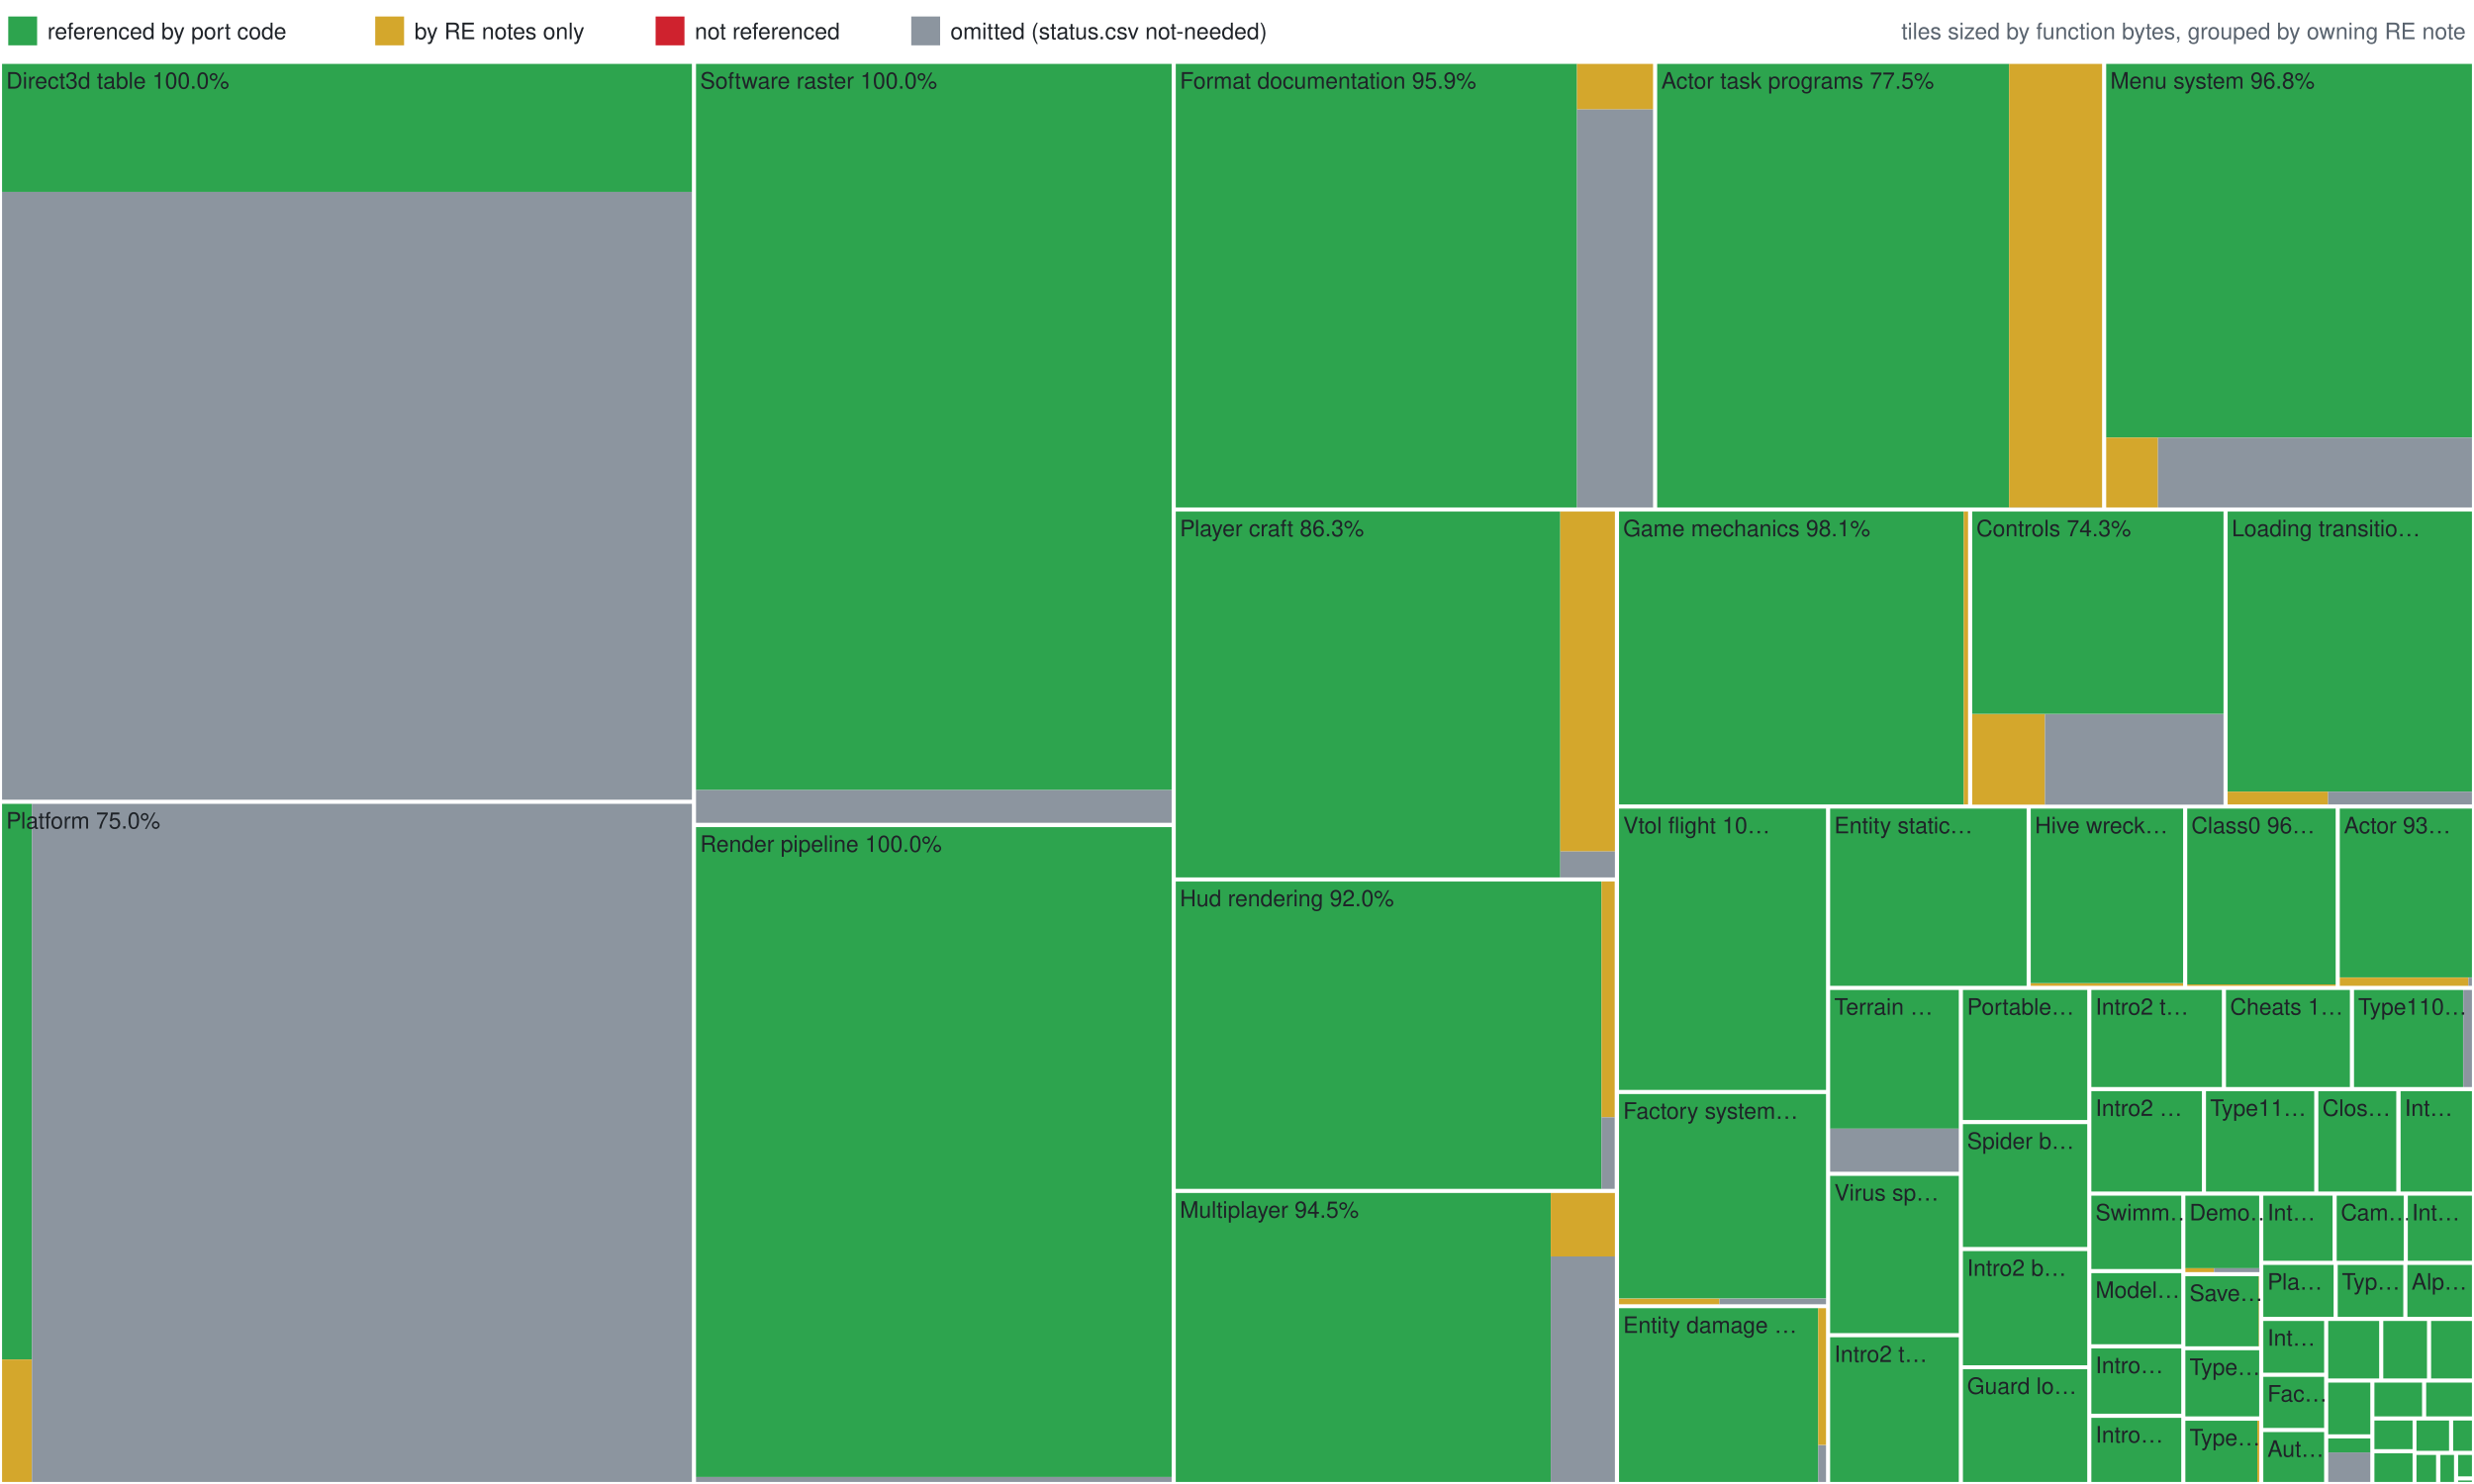
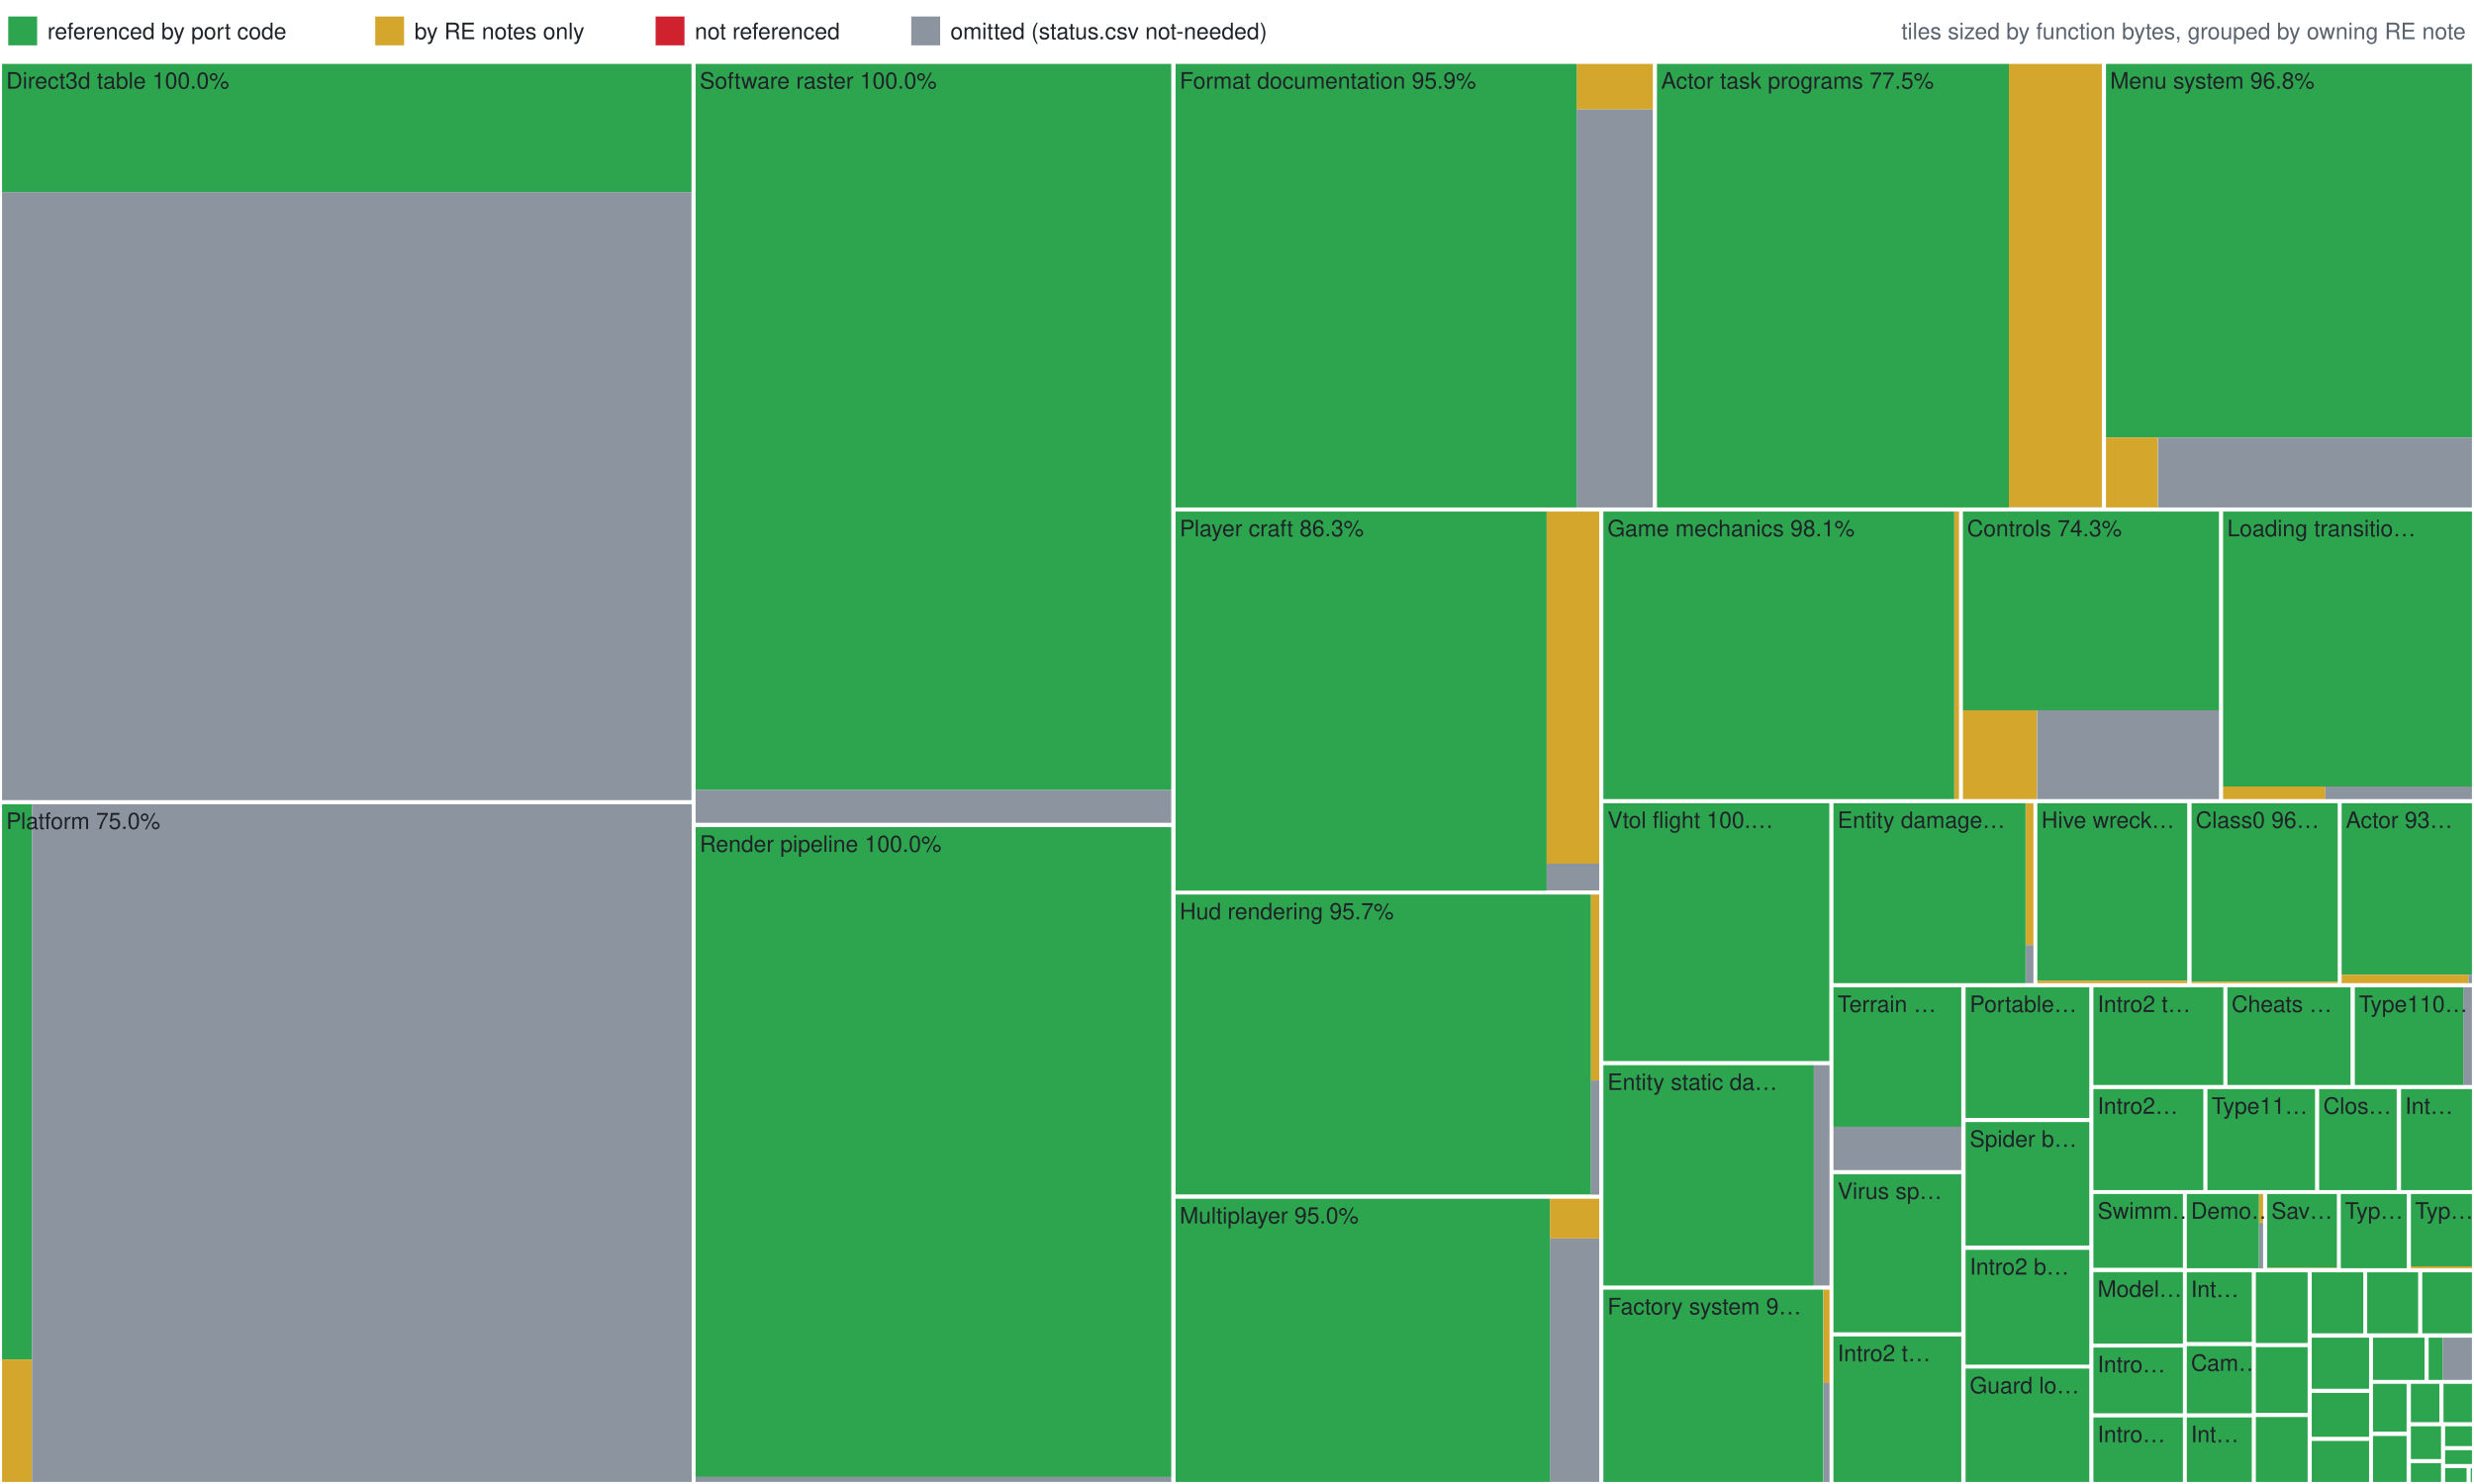
<svg xmlns="http://www.w3.org/2000/svg" width="1200" height="720" viewBox="0 0 1200 720" font-family="Segoe UI, Helvetica, Arial, sans-serif" font-size="11">
  <rect width="1200" height="720" fill="#ffffff" />
  <rect x="4" y="8" width="14" height="14" fill="#2da44e" />
  <text x="23" y="19" fill="#1f2328">referenced by port code</text>
  <rect x="182" y="8" width="14" height="14" fill="#d4a72c" />
  <text x="201" y="19" fill="#1f2328">by RE notes only</text>
  <rect x="318" y="8" width="14" height="14" fill="#cf222e" />
  <text x="337" y="19" fill="#1f2328">not referenced</text>
  <rect x="442" y="8" width="14" height="14" fill="#8c959f" />
  <text x="461" y="19" fill="#1f2328">omitted (status.csv not-needed)</text>
  <text x="1196" y="19" fill="#59636e" text-anchor="end">tiles sized by function bytes, grouped by owning RE note</text>
  <g>
-     <rect x="1" y="31" width="334.6" height="62.1" fill="#2da44e" />
-     <rect x="1" y="93.1" width="334.6" height="294.9" fill="#8c959f" />
+     <rect x="1" y="31" width="334.4" height="62.2" fill="#2da44e" />
+     <rect x="1" y="93.2" width="334.4" height="295" fill="#8c959f" />
    <text x="3" y="43" fill="#1f2328">Direct3d table 100.0%</text>
  </g>
  <g>
-     <rect x="1" y="390" width="14.5" height="269.6" fill="#2da44e" />
+     <rect x="1" y="390.2" width="14.5" height="269.4" fill="#2da44e" />
    <rect x="1" y="659.6" width="14.5" height="59.4" fill="#d4a72c" />
-     <rect x="15.5" y="390" width="320.1" height="329" fill="#8c959f" />
-     <text x="3" y="402" fill="#1f2328">Platform 75.0%</text>
-   </g>
-   <g>
-     <rect x="337.6" y="31" width="230.7" height="352.3" fill="#2da44e" />
-     <rect x="337.6" y="383.3" width="230.7" height="15.9" fill="#8c959f" />
-     <text x="339.6" y="43" fill="#1f2328">Software raster 100.0%</text>
-   </g>
-   <g>
-     <rect x="337.6" y="401.3" width="230.7" height="315.3" fill="#2da44e" />
-     <rect x="337.6" y="716.6" width="230.7" height="2.4" fill="#8c959f" />
-     <text x="339.6" y="413.3" fill="#1f2328">Render pipeline 100.0%</text>
-   </g>
-   <g>
-     <rect x="570.3" y="31" width="194.6" height="215.2" fill="#2da44e" />
-     <rect x="764.9" y="31" width="36.9" height="22.1" fill="#d4a72c" />
-     <rect x="764.9" y="53.1" width="36.9" height="193.1" fill="#8c959f" />
-     <text x="572.3" y="43" fill="#1f2328">Format documentation 95.9%</text>
-   </g>
-   <g>
-     <rect x="803.8" y="31" width="170.7" height="215.2" fill="#2da44e" />
-     <rect x="974.5" y="31" width="45.1" height="215.2" fill="#d4a72c" />
-     <rect x="974.5" y="246.2" width="45.1" height="0.1" fill="#8c959f" />
-     <text x="805.8" y="43" fill="#1f2328">Actor task programs 77.5%</text>
-   </g>
-   <g>
-     <rect x="1021.6" y="31" width="177.4" height="181.3" fill="#2da44e" />
-     <rect x="1021.6" y="212.3" width="25.1" height="33.9" fill="#d4a72c" />
+     <rect x="15.5" y="390.2" width="320" height="328.8" fill="#8c959f" />
+     <text x="3" y="402.2" fill="#1f2328">Platform 75.0%</text>
+   </g>
+   <g>
+     <rect x="337.4" y="31" width="230.7" height="352.3" fill="#2da44e" />
+     <rect x="337.4" y="383.3" width="230.7" height="15.9" fill="#8c959f" />
+     <text x="339.4" y="43" fill="#1f2328">Software raster 100.0%</text>
+   </g>
+   <g>
+     <rect x="337.4" y="401.3" width="230.7" height="315.3" fill="#2da44e" />
+     <rect x="337.4" y="716.6" width="230.7" height="2.4" fill="#8c959f" />
+     <text x="339.4" y="413.3" fill="#1f2328">Render pipeline 100.0%</text>
+   </g>
+   <g>
+     <rect x="570.2" y="31" width="194.7" height="215.2" fill="#2da44e" />
+     <rect x="764.8" y="31" width="36.9" height="22.1" fill="#d4a72c" />
+     <rect x="764.8" y="53.1" width="36.9" height="193.1" fill="#8c959f" />
+     <text x="572.2" y="43" fill="#1f2328">Format documentation 95.9%</text>
+   </g>
+   <g>
+     <rect x="803.7" y="31" width="170.7" height="215.2" fill="#2da44e" />
+     <rect x="974.4" y="31" width="45.1" height="215.1" fill="#d4a72c" />
+     <rect x="974.4" y="246.1" width="45.1" height="0.1" fill="#8c959f" />
+     <text x="805.7" y="43" fill="#1f2328">Actor task programs 77.5%</text>
+   </g>
+   <g>
+     <rect x="1021.5" y="31" width="177.5" height="181.3" fill="#2da44e" />
+     <rect x="1021.5" y="212.3" width="25.1" height="33.9" fill="#d4a72c" />
    <rect x="1046.7" y="212.3" width="152.3" height="33.9" fill="#8c959f" />
-     <text x="1023.6" y="43" fill="#1f2328">Menu system 96.8%</text>
-   </g>
-   <g>
-     <rect x="570.3" y="248.2" width="186.5" height="177.5" fill="#2da44e" />
-     <rect x="756.8" y="248.2" width="26.5" height="164.9" fill="#d4a72c" />
-     <rect x="756.8" y="413.1" width="26.5" height="12.6" fill="#8c959f" />
-     <text x="572.3" y="260.2" fill="#1f2328">Player craft 86.3%</text>
-   </g>
-   <g>
-     <rect x="570.3" y="427.7" width="206.5" height="149.1" fill="#2da44e" />
-     <rect x="776.8" y="427.7" width="6.4" height="114.4" fill="#d4a72c" />
-     <rect x="776.8" y="542.1" width="6.4" height="34.7" fill="#8c959f" />
-     <text x="572.3" y="439.7" fill="#1f2328">Hud rendering 92.0%</text>
-   </g>
-   <g>
-     <rect x="570.3" y="578.8" width="181.9" height="140.2" fill="#2da44e" />
-     <rect x="752.2" y="578.8" width="31.1" height="30.8" fill="#d4a72c" />
-     <rect x="752.2" y="609.6" width="31.1" height="109.4" fill="#8c959f" />
-     <text x="572.3" y="590.8" fill="#1f2328">Multiplayer 94.5%</text>
-   </g>
-   <g>
-     <rect x="785.3" y="248.2" width="167.2" height="142.1" fill="#2da44e" />
-     <rect x="952.5" y="248.2" width="2.1" height="142.1" fill="#d4a72c" />
-     <text x="787.3" y="260.2" fill="#1f2328">Game mechanics 98.1%</text>
-   </g>
-   <g>
-     <rect x="956.6" y="248.2" width="121.9" height="98.2" fill="#2da44e" />
-     <rect x="956.6" y="346.5" width="35.3" height="43.9" fill="#d4a72c" />
-     <rect x="991.9" y="346.5" width="86.6" height="43.9" fill="#8c959f" />
-     <text x="958.6" y="260.2" fill="#1f2328">Controls 74.3%</text>
-   </g>
-   <g>
-     <rect x="1080.5" y="248.2" width="118.5" height="135.9" fill="#2da44e" />
-     <rect x="1080.5" y="384.1" width="48.7" height="6.2" fill="#d4a72c" />
-     <rect x="1129.2" y="384.1" width="69.8" height="6.2" fill="#8c959f" />
-     <text x="1082.5" y="260.2" fill="#1f2328">Loading transitio…</text>
-   </g>
-   <g>
-     <rect x="785.3" y="392.3" width="100.4" height="136.5" fill="#2da44e" />
-     <text x="787.3" y="404.3" fill="#1f2328">Vtol flight 10…</text>
-   </g>
-   <g>
-     <rect x="785.3" y="530.8" width="100.4" height="99.2" fill="#2da44e" />
-     <rect x="785.3" y="630.1" width="48.7" height="2.7" fill="#d4a72c" />
-     <rect x="834" y="630.1" width="51.7" height="2.7" fill="#8c959f" />
-     <text x="787.3" y="542.8" fill="#1f2328">Factory system…</text>
-   </g>
-   <g>
-     <rect x="785.3" y="634.7" width="96.6" height="84.3" fill="#2da44e" />
-     <rect x="881.9" y="634.7" width="3.8" height="66.4" fill="#d4a72c" />
-     <rect x="881.9" y="701.2" width="3.8" height="17.8" fill="#8c959f" />
-     <text x="787.3" y="646.7" fill="#1f2328">Entity damage …</text>
-   </g>
-   <g>
-     <rect x="887.7" y="392.3" width="95.3" height="86" fill="#2da44e" />
-     <text x="889.7" y="404.3" fill="#1f2328">Entity static…</text>
-   </g>
-   <g>
-     <rect x="985" y="392.3" width="73.9" height="84.7" fill="#2da44e" />
-     <rect x="985" y="477.1" width="73.9" height="1.2" fill="#d4a72c" />
-     <text x="987" y="404.3" fill="#1f2328">Hive wreck…</text>
-   </g>
-   <g>
-     <rect x="1060.9" y="392.3" width="72" height="85.3" fill="#2da44e" />
-     <rect x="1060.9" y="477.6" width="72" height="0.7" fill="#d4a72c" />
-     <text x="1062.9" y="404.3" fill="#1f2328">Class0 96…</text>
-   </g>
-   <g>
-     <rect x="1134.9" y="392.3" width="64.1" height="81.9" fill="#2da44e" />
-     <rect x="1134.9" y="474.3" width="62.4" height="4" fill="#d4a72c" />
-     <rect x="1197.3" y="474.3" width="1.7" height="4" fill="#8c959f" />
-     <text x="1136.9" y="404.3" fill="#1f2328">Actor 93…</text>
-   </g>
-   <g>
-     <rect x="887.7" y="480.3" width="62.4" height="67.3" fill="#2da44e" />
-     <rect x="887.7" y="547.6" width="62.4" height="20.9" fill="#8c959f" />
-     <text x="889.7" y="492.3" fill="#1f2328">Terrain …</text>
-   </g>
-   <g>
-     <rect x="887.7" y="570.5" width="62.4" height="76.3" fill="#2da44e" />
-     <text x="889.7" y="582.5" fill="#1f2328">Virus sp…</text>
-   </g>
-   <g>
-     <rect x="887.7" y="648.8" width="62.4" height="70.2" fill="#2da44e" />
-     <text x="889.7" y="660.8" fill="#1f2328">Intro2 t…</text>
-   </g>
-   <g>
-     <rect x="952.1" y="480.3" width="60.3" height="63.1" fill="#2da44e" />
-     <text x="954.1" y="492.3" fill="#1f2328">Portable…</text>
-   </g>
-   <g>
-     <rect x="952.1" y="545.4" width="60.3" height="59.6" fill="#2da44e" />
-     <text x="954.1" y="557.4" fill="#1f2328">Spider b…</text>
-   </g>
-   <g>
-     <rect x="952.1" y="607" width="60.3" height="55.4" fill="#2da44e" />
-     <text x="954.1" y="619" fill="#1f2328">Intro2 b…</text>
-   </g>
-   <g>
-     <rect x="952.1" y="664.3" width="60.3" height="54.7" fill="#2da44e" />
-     <text x="954.1" y="676.3" fill="#1f2328">Guard lo…</text>
-   </g>
-   <g>
-     <rect x="1014.4" y="480.3" width="63.3" height="47.1" fill="#2da44e" />
-     <text x="1016.4" y="492.3" fill="#1f2328">Intro2 t…</text>
-   </g>
-   <g>
-     <rect x="1079.7" y="480.3" width="60.1" height="47.1" fill="#2da44e" />
-     <rect x="1139.8" y="480.3" width="0" height="47.1" fill="#8c959f" />
-     <text x="1081.7" y="492.3" fill="#1f2328">Cheats 1…</text>
-   </g>
-   <g>
-     <rect x="1141.8" y="480.3" width="52.9" height="47.1" fill="#2da44e" />
-     <rect x="1194.8" y="480.3" width="4.2" height="47.1" fill="#8c959f" />
-     <text x="1143.8" y="492.3" fill="#1f2328">Type110…</text>
-   </g>
-   <g>
-     <rect x="1014.4" y="529.4" width="53.6" height="48.7" fill="#2da44e" />
-     <text x="1016.4" y="541.4" fill="#1f2328">Intro2 …</text>
-   </g>
-   <g>
-     <rect x="1070" y="529.4" width="52.5" height="48.7" fill="#2da44e" />
-     <text x="1072" y="541.4" fill="#1f2328">Type11…</text>
-   </g>
-   <g>
-     <rect x="1124.5" y="529.4" width="37.8" height="48.7" fill="#2da44e" />
-     <text x="1126.5" y="541.4" fill="#1f2328">Clos…</text>
-   </g>
-   <g>
-     <rect x="1164.4" y="529.4" width="34.6" height="48.7" fill="#2da44e" />
-     <text x="1166.4" y="541.4" fill="#1f2328">Int…</text>
-   </g>
-   <g>
-     <rect x="1014.4" y="580.1" width="43.6" height="35.6" fill="#2da44e" />
-     <text x="1016.4" y="592.1" fill="#1f2328">Swimm…</text>
-   </g>
-   <g>
-     <rect x="1014.4" y="617.7" width="43.6" height="34.5" fill="#2da44e" />
-     <text x="1016.4" y="629.7" fill="#1f2328">Model…</text>
-   </g>
-   <g>
-     <rect x="1014.4" y="654.2" width="43.6" height="31.7" fill="#2da44e" />
-     <text x="1016.4" y="666.2" fill="#1f2328">Intro…</text>
-   </g>
-   <g>
-     <rect x="1014.4" y="687.9" width="43.6" height="31.1" fill="#2da44e" />
-     <text x="1016.4" y="699.9" fill="#1f2328">Intro…</text>
-   </g>
-   <g>
-     <rect x="1060" y="580.1" width="35.8" height="35.2" fill="#2da44e" />
-     <rect x="1060" y="615.3" width="13.9" height="1.9" fill="#d4a72c" />
-     <rect x="1073.9" y="615.3" width="22" height="1.9" fill="#8c959f" />
-     <text x="1062" y="592.1" fill="#1f2328">Demo…</text>
-   </g>
-   <g>
-     <rect x="1060" y="619.2" width="35.6" height="34" fill="#2da44e" />
-     <rect x="1095.6" y="619.2" width="0.2" height="34" fill="#d4a72c" />
-     <text x="1062" y="631.2" fill="#1f2328">Save…</text>
-   </g>
-   <g>
-     <rect x="1060" y="655.1" width="35.8" height="32.1" fill="#2da44e" />
-     <text x="1062" y="667.1" fill="#1f2328">Type…</text>
-   </g>
-   <g>
-     <rect x="1060" y="689.3" width="34.9" height="29.7" fill="#2da44e" />
-     <rect x="1094.9" y="689.3" width="0.9" height="29.7" fill="#d4a72c" />
-     <text x="1062" y="701.3" fill="#1f2328">Type…</text>
-   </g>
-   <g>
-     <rect x="1097.8" y="580.1" width="33.6" height="31.6" fill="#2da44e" />
-     <text x="1099.8" y="592.1" fill="#1f2328">Int…</text>
-   </g>
-   <g>
-     <rect x="1133.4" y="580.1" width="32.5" height="31.6" fill="#2da44e" />
-     <text x="1135.4" y="592.1" fill="#1f2328">Cam…</text>
-   </g>
-   <g>
-     <rect x="1167.9" y="580.1" width="31.1" height="31.6" fill="#2da44e" />
-     <text x="1169.9" y="592.1" fill="#1f2328">Int…</text>
-   </g>
-   <g>
-     <rect x="1097.8" y="613.7" width="34.1" height="25.2" fill="#2da44e" />
-     <text x="1099.8" y="625.7" fill="#1f2328">Pla…</text>
-   </g>
-   <g>
-     <rect x="1133.9" y="613.7" width="31.8" height="25.2" fill="#2da44e" />
-     <text x="1135.9" y="625.7" fill="#1f2328">Typ…</text>
-   </g>
-   <g>
-     <rect x="1167.7" y="613.7" width="31.3" height="25.2" fill="#2da44e" />
-     <text x="1169.7" y="625.7" fill="#1f2328">Alp…</text>
-   </g>
-   <g>
-     <rect x="1097.8" y="640.9" width="29.5" height="25.1" fill="#2da44e" />
-     <text x="1099.8" y="652.9" fill="#1f2328">Int…</text>
-   </g>
-   <g>
-     <rect x="1097.8" y="668" width="29.5" height="24.8" fill="#2da44e" />
-     <text x="1099.8" y="680" fill="#1f2328">Fac…</text>
-   </g>
-   <g>
-     <rect x="1097.8" y="694.8" width="29.5" height="24.2" fill="#2da44e" />
-     <text x="1099.8" y="706.8" fill="#1f2328">Aut…</text>
-   </g>
-   <g>
-     <rect x="1129.3" y="640.9" width="24.7" height="27.9" fill="#2da44e" />
-   </g>
-   <g>
-     <rect x="1156" y="640.9" width="21.2" height="27.9" fill="#2da44e" />
-   </g>
-   <g>
-     <rect x="1179.2" y="640.9" width="19.8" height="27.9" fill="#2da44e" />
-   </g>
-   <g>
-     <rect x="1129.3" y="670.8" width="20.4" height="25.1" fill="#2da44e" />
-   </g>
-   <g>
-     <rect x="1129.3" y="697.9" width="20.4" height="6.9" fill="#2da44e" />
-     <rect x="1129.3" y="704.7" width="20.4" height="14.3" fill="#8c959f" />
-   </g>
-   <g>
-     <rect x="1151.7" y="670.8" width="23.1" height="16.4" fill="#2da44e" />
-   </g>
-   <g>
-     <rect x="1176.8" y="670.8" width="22.2" height="16.4" fill="#2da44e" />
-   </g>
-   <g>
-     <rect x="1151.7" y="689.2" width="18.5" height="13.9" fill="#2da44e" />
-   </g>
-   <g>
-     <rect x="1151.7" y="705.1" width="18.5" height="13.9" fill="#2da44e" />
-   </g>
-   <g>
-     <rect x="1172.1" y="689.2" width="15.8" height="14.7" fill="#2da44e" />
-   </g>
-   <g>
-     <rect x="1189.9" y="689.2" width="9.1" height="14.7" fill="#2da44e" />
-   </g>
-   <g>
-     <rect x="1172.1" y="705.9" width="9.5" height="13.1" fill="#2da44e" />
-   </g>
-   <g>
-     <rect x="1183.7" y="705.9" width="6.6" height="13.1" fill="#2da44e" />
-   </g>
-   <g>
-     <rect x="1192.3" y="705.9" width="6.7" height="10.4" fill="#2da44e" />
-   </g>
-   <g>
-     <rect x="1192.3" y="718.3" width="6.7" height="0.7" fill="#2da44e" />
+     <text x="1023.5" y="43" fill="#1f2328">Menu system 96.8%</text>
+   </g>
+   <g>
+     <rect x="570.2" y="248.2" width="180" height="183.9" fill="#2da44e" />
+     <rect x="750.2" y="248.2" width="25.5" height="170.9" fill="#d4a72c" />
+     <rect x="750.2" y="419" width="25.5" height="13" fill="#8c959f" />
+     <text x="572.2" y="260.2" fill="#1f2328">Player craft 86.3%</text>
+   </g>
+   <g>
+     <rect x="570.2" y="434" width="201.5" height="145.5" fill="#2da44e" />
+     <rect x="771.7" y="434" width="4" height="90.2" fill="#d4a72c" />
+     <rect x="771.7" y="524.2" width="4" height="55.4" fill="#8c959f" />
+     <text x="572.2" y="446" fill="#1f2328">Hud rendering 95.7%</text>
+   </g>
+   <g>
+     <rect x="570.2" y="581.6" width="181.7" height="137.4" fill="#2da44e" />
+     <rect x="751.8" y="581.6" width="23.9" height="19.3" fill="#d4a72c" />
+     <rect x="751.8" y="600.9" width="23.9" height="118.1" fill="#8c959f" />
+     <text x="572.2" y="593.6" fill="#1f2328">Multiplayer 95.0%</text>
+   </g>
+   <g>
+     <rect x="777.7" y="248.2" width="170.2" height="139.5" fill="#2da44e" />
+     <rect x="948" y="248.2" width="2.2" height="139.5" fill="#d4a72c" />
+     <text x="779.7" y="260.2" fill="#1f2328">Game mechanics 98.1%</text>
+   </g>
+   <g>
+     <rect x="952.1" y="248.2" width="124.2" height="96.5" fill="#2da44e" />
+     <rect x="952.1" y="344.6" width="35.9" height="43.1" fill="#d4a72c" />
+     <rect x="988.1" y="344.6" width="88.2" height="43.1" fill="#8c959f" />
+     <text x="954.1" y="260.2" fill="#1f2328">Controls 74.3%</text>
+   </g>
+   <g>
+     <rect x="1078.3" y="248.2" width="120.7" height="133.5" fill="#2da44e" />
+     <rect x="1078.3" y="381.6" width="49.6" height="6.1" fill="#d4a72c" />
+     <rect x="1127.9" y="381.6" width="71.1" height="6.1" fill="#8c959f" />
+     <text x="1080.3" y="260.2" fill="#1f2328">Loading transitio…</text>
+   </g>
+   <g>
+     <rect x="777.7" y="389.7" width="109.6" height="125.1" fill="#2da44e" />
+     <text x="779.7" y="401.7" fill="#1f2328">Vtol flight 100.…</text>
+   </g>
+   <g>
+     <rect x="777.7" y="516.8" width="102.1" height="106.9" fill="#2da44e" />
+     <rect x="879.8" y="516.8" width="7.6" height="106.9" fill="#8c959f" />
+     <text x="779.7" y="528.8" fill="#1f2328">Entity static da…</text>
+   </g>
+   <g>
+     <rect x="777.7" y="625.7" width="106.7" height="93.3" fill="#2da44e" />
+     <rect x="884.5" y="625.7" width="2.9" height="45.3" fill="#d4a72c" />
+     <rect x="884.5" y="670.9" width="2.9" height="48.1" fill="#8c959f" />
+     <text x="779.7" y="637.7" fill="#1f2328">Factory system 9…</text>
+   </g>
+   <g>
+     <rect x="889.3" y="389.7" width="93.2" height="87.3" fill="#2da44e" />
+     <rect x="982.6" y="389.7" width="3.7" height="68.8" fill="#d4a72c" />
+     <rect x="982.6" y="458.5" width="3.7" height="18.5" fill="#8c959f" />
+     <text x="891.3" y="401.7" fill="#1f2328">Entity damage…</text>
+   </g>
+   <g>
+     <rect x="988.2" y="389.7" width="72.7" height="86.1" fill="#2da44e" />
+     <rect x="988.2" y="475.8" width="72.7" height="1.2" fill="#d4a72c" />
+     <text x="990.2" y="401.7" fill="#1f2328">Hive wreck…</text>
+   </g>
+   <g>
+     <rect x="1063" y="389.7" width="70.9" height="86.6" fill="#2da44e" />
+     <rect x="1063" y="476.3" width="70.9" height="0.7" fill="#d4a72c" />
+     <text x="1065" y="401.7" fill="#1f2328">Class0 96…</text>
+   </g>
+   <g>
+     <rect x="1135.8" y="389.7" width="63.2" height="83.2" fill="#2da44e" />
+     <rect x="1135.8" y="472.9" width="61.5" height="4.1" fill="#d4a72c" />
+     <rect x="1197.3" y="472.9" width="1.7" height="4.1" fill="#8c959f" />
+     <text x="1137.8" y="401.7" fill="#1f2328">Actor 93…</text>
+   </g>
+   <g>
+     <rect x="889.3" y="479" width="62" height="67.7" fill="#2da44e" />
+     <rect x="889.3" y="546.7" width="62" height="21" fill="#8c959f" />
+     <text x="891.3" y="491" fill="#1f2328">Terrain …</text>
+   </g>
+   <g>
+     <rect x="889.3" y="569.7" width="62" height="76.7" fill="#2da44e" />
+     <text x="891.3" y="581.7" fill="#1f2328">Virus sp…</text>
+   </g>
+   <g>
+     <rect x="889.3" y="648.4" width="62" height="70.6" fill="#2da44e" />
+     <text x="891.3" y="660.4" fill="#1f2328">Intro2 t…</text>
+   </g>
+   <g>
+     <rect x="953.4" y="479" width="60" height="63.4" fill="#2da44e" />
+     <text x="955.4" y="491" fill="#1f2328">Portable…</text>
+   </g>
+   <g>
+     <rect x="953.4" y="544.4" width="60" height="59.9" fill="#2da44e" />
+     <text x="955.4" y="556.4" fill="#1f2328">Spider b…</text>
+   </g>
+   <g>
+     <rect x="953.4" y="606.4" width="60" height="55.7" fill="#2da44e" />
+     <text x="955.4" y="618.4" fill="#1f2328">Intro2 b…</text>
+   </g>
+   <g>
+     <rect x="953.4" y="664" width="60" height="55" fill="#2da44e" />
+     <text x="955.4" y="676" fill="#1f2328">Guard lo…</text>
+   </g>
+   <g>
+     <rect x="1015.4" y="479" width="63" height="47.4" fill="#2da44e" />
+     <text x="1017.4" y="491" fill="#1f2328">Intro2 t…</text>
+   </g>
+   <g>
+     <rect x="1080.4" y="479" width="59.7" height="47.4" fill="#2da44e" />
+     <rect x="1140.1" y="479" width="0" height="47.4" fill="#8c959f" />
+     <text x="1082.4" y="491" fill="#1f2328">Cheats …</text>
+   </g>
+   <g>
+     <rect x="1142.2" y="479" width="52.6" height="47.4" fill="#2da44e" />
+     <rect x="1194.8" y="479" width="4.2" height="47.4" fill="#8c959f" />
+     <text x="1144.2" y="491" fill="#1f2328">Type110…</text>
+   </g>
+   <g>
+     <rect x="1015.4" y="528.4" width="53.3" height="49" fill="#2da44e" />
+     <text x="1017.4" y="540.4" fill="#1f2328">Intro2…</text>
+   </g>
+   <g>
+     <rect x="1070.7" y="528.4" width="52.2" height="49" fill="#2da44e" />
+     <text x="1072.7" y="540.4" fill="#1f2328">Type11…</text>
+   </g>
+   <g>
+     <rect x="1124.9" y="528.4" width="37.6" height="49" fill="#2da44e" />
+     <text x="1126.9" y="540.4" fill="#1f2328">Clos…</text>
+   </g>
+   <g>
+     <rect x="1164.6" y="528.4" width="34.4" height="49" fill="#2da44e" />
+     <text x="1166.6" y="540.4" fill="#1f2328">Int…</text>
+   </g>
+   <g>
+     <rect x="1015.4" y="579.3" width="43.4" height="35.8" fill="#2da44e" />
+     <text x="1017.4" y="591.3" fill="#1f2328">Swimm…</text>
+   </g>
+   <g>
+     <rect x="1015.4" y="617.2" width="43.4" height="34.7" fill="#2da44e" />
+     <text x="1017.4" y="629.2" fill="#1f2328">Model…</text>
+   </g>
+   <g>
+     <rect x="1015.4" y="653.8" width="43.4" height="31.9" fill="#2da44e" />
+     <text x="1017.4" y="665.8" fill="#1f2328">Intro…</text>
+   </g>
+   <g>
+     <rect x="1015.4" y="687.7" width="43.4" height="31.3" fill="#2da44e" />
+     <text x="1017.4" y="699.7" fill="#1f2328">Intro…</text>
+   </g>
+   <g>
+     <rect x="1060.7" y="579.3" width="35" height="36" fill="#2da44e" />
+     <rect x="1095.8" y="579.3" width="1.9" height="13.9" fill="#d4a72c" />
+     <rect x="1095.8" y="593.3" width="1.9" height="22.1" fill="#8c959f" />
+     <text x="1062.7" y="591.3" fill="#1f2328">Demo…</text>
+   </g>
+   <g>
+     <rect x="1099.7" y="579.3" width="33.8" height="35.8" fill="#2da44e" />
+     <rect x="1099.7" y="615.1" width="33.8" height="0.2" fill="#d4a72c" />
+     <text x="1101.7" y="591.3" fill="#1f2328">Sav…</text>
+   </g>
+   <g>
+     <rect x="1135.4" y="579.3" width="32" height="36" fill="#2da44e" />
+     <text x="1137.4" y="591.3" fill="#1f2328">Typ…</text>
+   </g>
+   <g>
+     <rect x="1169.4" y="579.3" width="29.6" height="35.1" fill="#2da44e" />
+     <rect x="1169.4" y="614.4" width="29.6" height="0.9" fill="#d4a72c" />
+     <text x="1171.4" y="591.3" fill="#1f2328">Typ…</text>
+   </g>
+   <g>
+     <rect x="1060.7" y="617.3" width="31.5" height="33.8" fill="#2da44e" />
+     <text x="1062.7" y="629.3" fill="#1f2328">Int…</text>
+   </g>
+   <g>
+     <rect x="1060.7" y="653.1" width="31.5" height="32.6" fill="#2da44e" />
+     <text x="1062.7" y="665.1" fill="#1f2328">Cam…</text>
+   </g>
+   <g>
+     <rect x="1060.7" y="687.7" width="31.5" height="31.3" fill="#2da44e" />
+     <text x="1062.7" y="699.7" fill="#1f2328">Int…</text>
+   </g>
+   <g>
+     <rect x="1094.2" y="617.3" width="25.1" height="34.3" fill="#2da44e" />
+   </g>
+   <g>
+     <rect x="1094.2" y="653.6" width="25.1" height="31.9" fill="#2da44e" />
+   </g>
+   <g>
+     <rect x="1094.2" y="687.5" width="25.1" height="31.5" fill="#2da44e" />
+   </g>
+   <g>
+     <rect x="1121.3" y="617.3" width="25" height="29.6" fill="#2da44e" />
+   </g>
+   <g>
+     <rect x="1148.2" y="617.3" width="24.7" height="29.6" fill="#2da44e" />
+   </g>
+   <g>
+     <rect x="1174.9" y="617.3" width="24.1" height="29.6" fill="#2da44e" />
+   </g>
+   <g>
+     <rect x="1121.3" y="649" width="27.8" height="24.8" fill="#2da44e" />
+   </g>
+   <g>
+     <rect x="1121.3" y="675.8" width="27.8" height="21.3" fill="#2da44e" />
+   </g>
+   <g>
+     <rect x="1121.3" y="699.1" width="27.8" height="19.9" fill="#2da44e" />
+   </g>
+   <g>
+     <rect x="1151" y="649" width="25" height="20.5" fill="#2da44e" />
+   </g>
+   <g>
+     <rect x="1178" y="649" width="6.8" height="20.5" fill="#2da44e" />
+     <rect x="1184.8" y="649" width="14.2" height="20.5" fill="#8c959f" />
+   </g>
+   <g>
+     <rect x="1151" y="671.4" width="16.3" height="23.2" fill="#2da44e" />
+   </g>
+   <g>
+     <rect x="1151" y="696.7" width="16.3" height="22.3" fill="#2da44e" />
+   </g>
+   <g>
+     <rect x="1169.4" y="671.4" width="13.8" height="18.6" fill="#2da44e" />
+   </g>
+   <g>
+     <rect x="1185.2" y="671.4" width="13.8" height="18.6" fill="#2da44e" />
+   </g>
+   <g>
+     <rect x="1169.4" y="692" width="14.6" height="15.9" fill="#2da44e" />
+   </g>
+   <g>
+     <rect x="1169.4" y="709.9" width="14.6" height="9.1" fill="#2da44e" />
+   </g>
+   <g>
+     <rect x="1186" y="692" width="13" height="9.6" fill="#2da44e" />
+   </g>
+   <g>
+     <rect x="1186" y="703.6" width="13" height="6.7" fill="#2da44e" />
+   </g>
+   <g>
+     <rect x="1186" y="712.3" width="10.4" height="6.7" fill="#2da44e" />
+   </g>
+   <g>
+     <rect x="1198.4" y="712.3" width="0.6" height="6.7" fill="#2da44e" />
  </g>
</svg>
